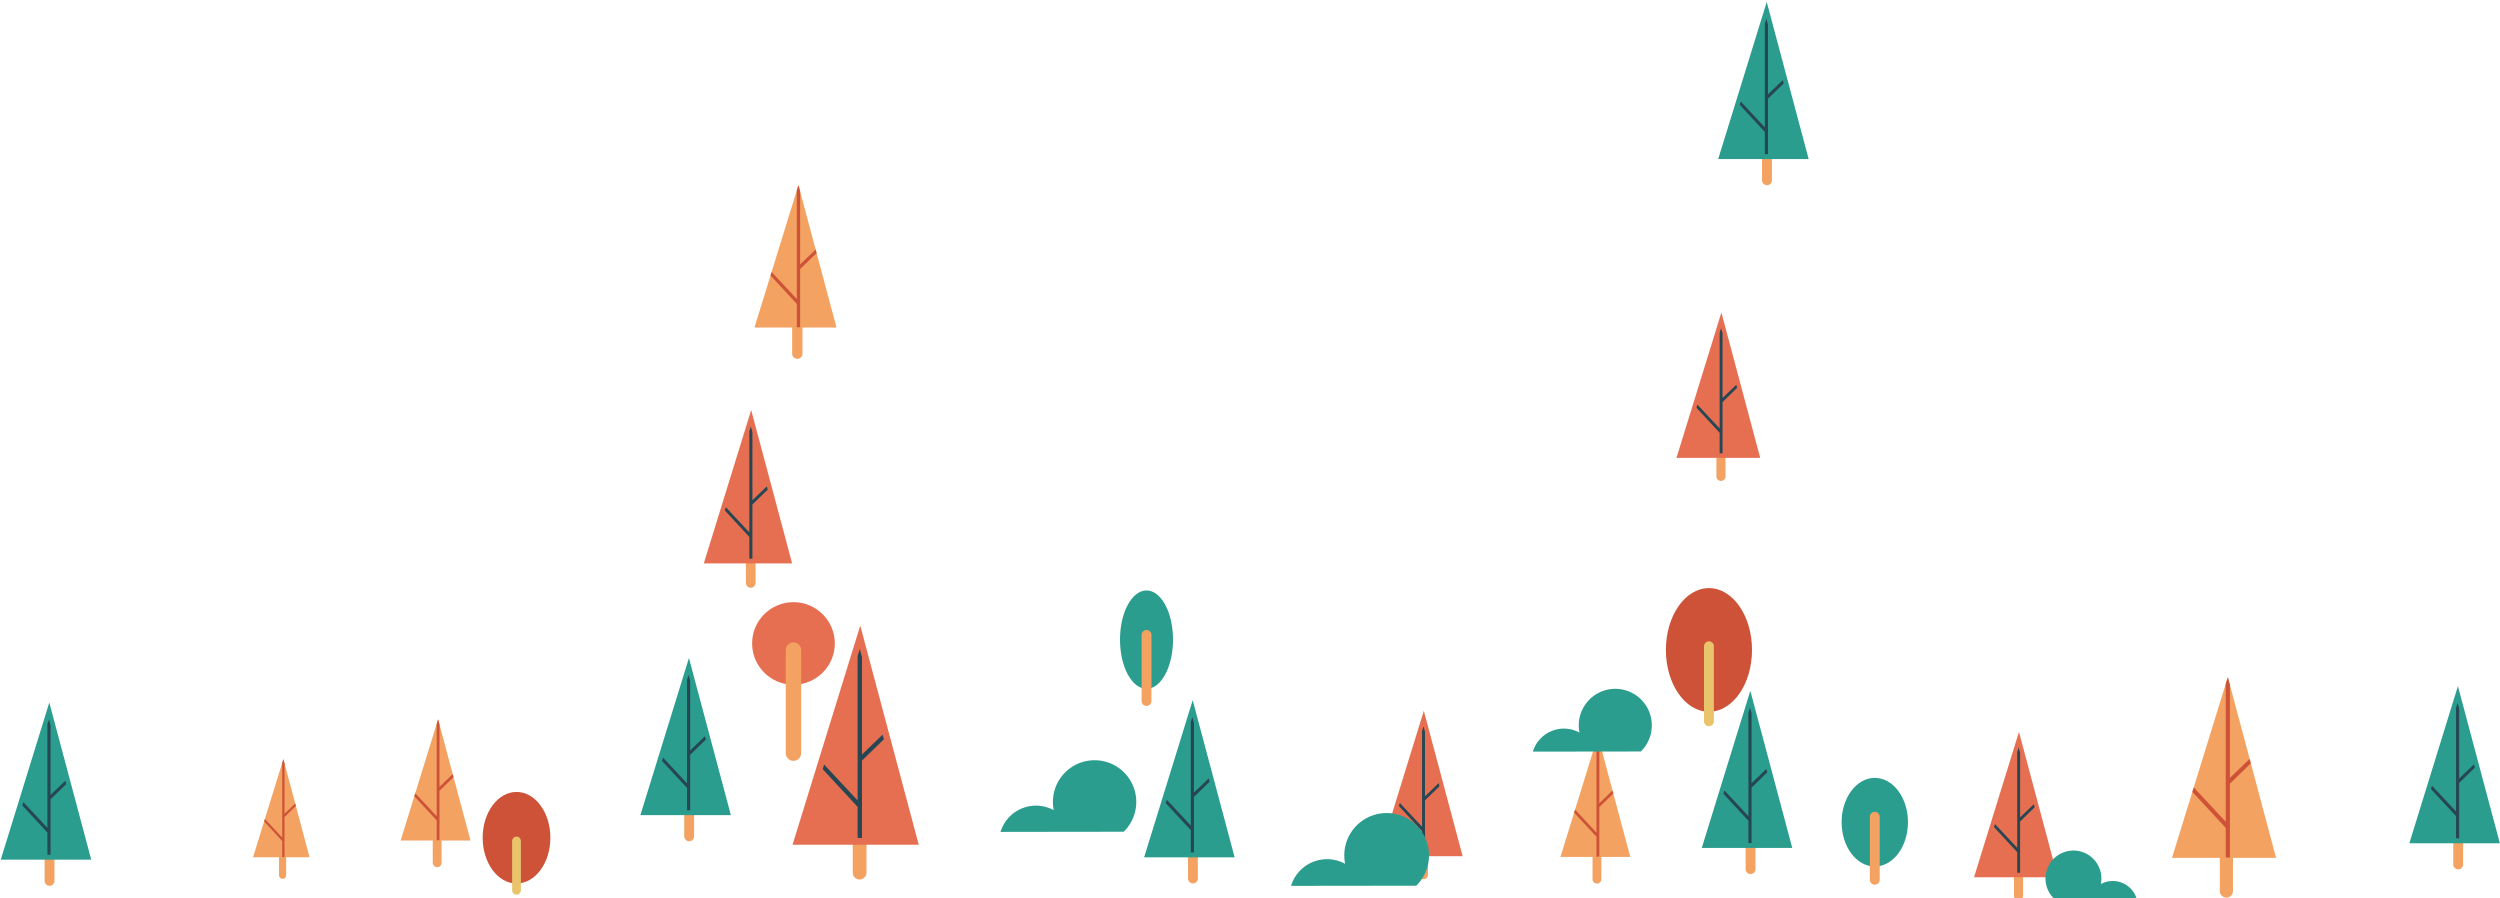
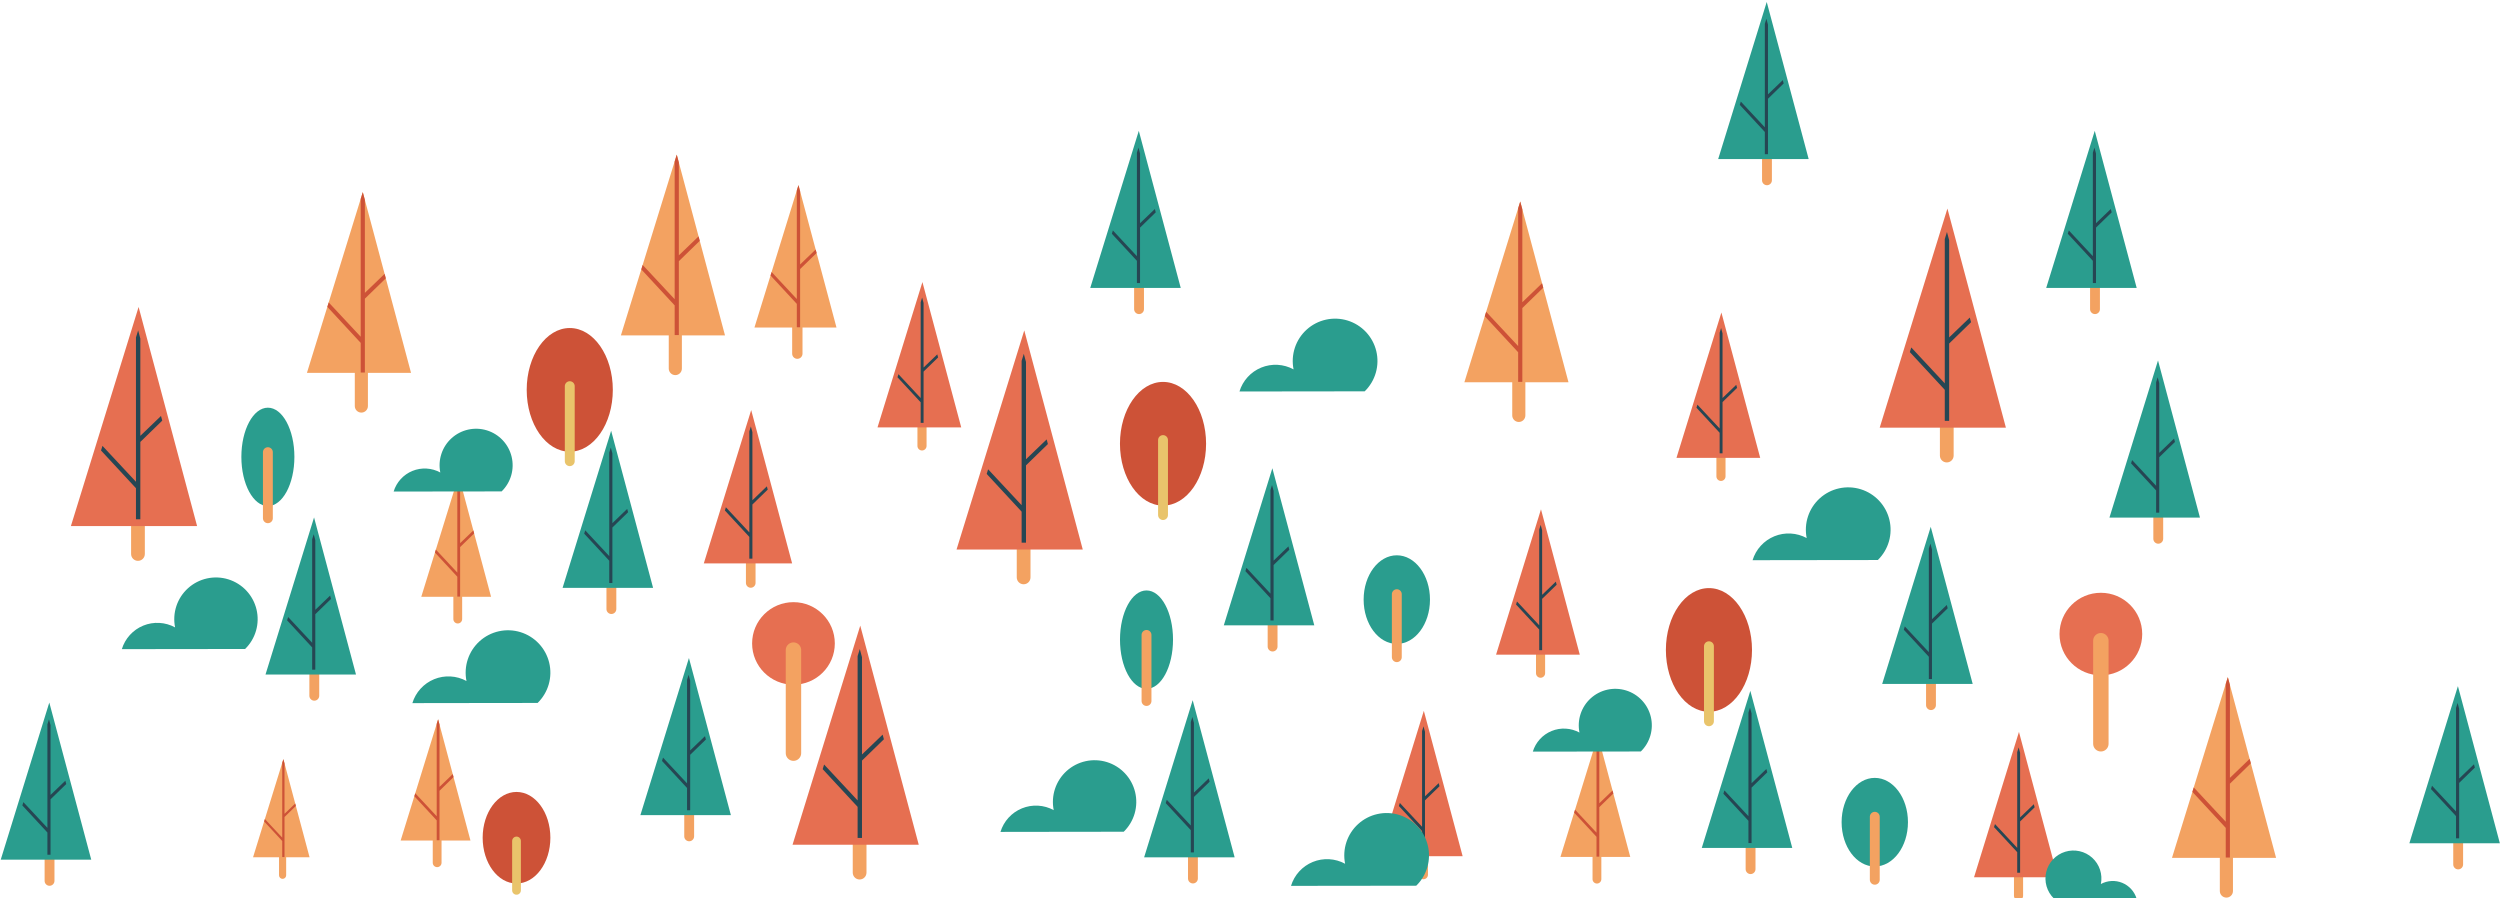
<svg xmlns="http://www.w3.org/2000/svg" width="1067" height="383" viewBox="0 0 1067 383" fill="none">
  <rect width="4.207" height="26.482" rx="2.104" transform="matrix(-1 -8.81451e-08 -8.81451e-08 1 296.247 332.572)" fill="#F3A261" />
  <path d="M294.858 287.745L293.971 284.42L292.955 287.708L275.054 345.63L274.657 346.913H276H309.363H310.652L310.32 345.667L294.858 287.745Z" fill="#2A9D8E" stroke="#2A9D8E" stroke-width="1.981" />
  <path d="M300.893 314.198L301.274 315.622V315.624L294.57 322.145V345.813H293.23V336.312L282.537 324.768L282.976 323.349L293.23 334.337V290.17L293.901 288L294.57 290.509V320.275L300.893 314.198Z" fill="#264653" />
+   <rect width="4.207" height="26.482" rx="2.104" transform="matrix(-1 -8.81451e-08 -8.81451e-08 1 896.247 107.572)" fill="#F3A261" />
+   <path d="M894.858 62.745L893.971 59.42L892.955 62.708L875.054 120.63L874.657 121.913H876H909.363H910.652L910.32 120.667L894.858 62.745Z" fill="#2A9D8E" stroke="#2A9D8E" stroke-width="1.981" />
+   <path d="M900.893 89.198L901.274 90.622V90.624L894.57 97.145V120.813H893.23V111.312L882.537 99.768L882.976 98.349L893.23 109.337V65.17L893.901 63L894.57 65.509V95.275L900.893 89.198Z" fill="#264653" />
  <rect width="4.207" height="26.482" rx="2.104" transform="matrix(-1 -8.81451e-08 -8.81451e-08 1 23.2471 351.572)" fill="#F3A261" />
  <path d="M21.858 306.745L20.971 303.42L19.955 306.708L2.054 364.63L1.657 365.913H3H36.363H37.653L37.32 364.667L21.858 306.745Z" fill="#2A9D8E" stroke="#2A9D8E" stroke-width="1.981" />
  <path d="M27.893 333.198L28.274 334.622V334.624L21.57 341.145V364.813H20.23V355.312L9.537 343.768L9.976 342.349L20.23 353.337V309.17L20.901 307L21.57 309.509V339.275L27.893 333.198Z" fill="#264653" />
+   <rect width="4.207" height="26.482" rx="2.104" transform="matrix(-1 -8.81451e-08 -8.81451e-08 1 923.247 205.572)" fill="#F3A261" />
+   <path d="M921.858 160.745L920.971 157.42L919.955 160.708L902.054 218.63L901.657 219.913H903H936.363H937.652L937.32 218.667L921.858 160.745Z" fill="#2A9D8E" stroke="#2A9D8E" stroke-width="1.981" />
+   <path d="M927.893 187.198L928.274 188.622V188.624L921.57 195.145V218.813H920.23V209.312L909.537 197.768L909.976 196.349L920.23 207.337V163.17L920.901 161L921.57 163.509V193.275L927.893 187.198Z" fill="#264653" />
  <rect width="3.043" height="19.269" rx="1.521" transform="matrix(-1 -8.81451e-08 -8.81451e-08 1 122.134 355.83)" fill="#F3A261" />
  <path d="M108.971 365.173L120.896 326.589L131.195 365.173H108.971Z" fill="#F3A261" stroke="#F3A261" stroke-width="1.433" />
  <path d="M126.002 342.946L126.278 343.976V343.978L121.43 348.694V365.81H120.46V358.938L112.727 350.59L113.045 349.564L120.46 357.51V325.569L120.946 324L121.43 325.814V347.341L126.002 342.946Z" fill="#CD5237" />
  <rect width="5.603" height="35.485" rx="2.801" transform="matrix(-1 -8.81451e-08 -8.81451e-08 1 953.028 347.614)" fill="#F3A261" />
  <path d="M928.788 364.819L950.747 293.768L969.714 364.819H928.788Z" fill="#F3A261" stroke="#F3A261" stroke-width="2.638" />
  <path d="M960.152 323.889L960.659 325.786V325.789L951.731 334.473V365.993H949.946V353.339L935.706 337.966L936.29 336.076L949.946 350.71V291.89L950.84 289L951.731 292.341V331.983L960.152 323.889Z" fill="#CD5237" />
+   <rect width="5.603" height="35.485" rx="2.801" transform="matrix(-1 -8.81451e-08 -8.81451e-08 1 291.028 124.614)" fill="#F3A261" />
+   <path d="M266.788 141.819L288.747 70.768L307.714 141.819H266.788Z" fill="#F3A261" stroke="#F3A261" stroke-width="2.638" />
+   <path d="M298.152 100.889L298.659 102.786V102.789L289.731 111.473V142.993H287.946V130.339L273.706 114.966L274.29 113.076L287.946 127.71V68.89L288.84 66L289.731 69.341V108.983L298.152 100.889Z" fill="#CD5237" />
+   <rect width="5.603" height="35.485" rx="2.801" transform="matrix(-1 -8.81451e-08 -8.81451e-08 1 157.028 140.614)" fill="#F3A261" />
+   <path d="M132.788 157.819L154.747 86.768L173.714 157.819H132.788Z" fill="#F3A261" stroke="#F3A261" stroke-width="2.638" />
+   <path d="M164.152 116.889L164.659 118.786V118.789L155.731 127.473V158.993H153.946V146.339L139.706 130.966L140.29 129.076L153.946 143.71V84.89L154.84 82L155.731 85.341V124.983L164.152 116.889Z" fill="#CD5237" />
+   <rect width="5.603" height="35.485" rx="2.801" transform="matrix(-1 -8.81451e-08 -8.81451e-08 1 651.028 144.614)" fill="#F3A261" />
+   <path d="M626.788 161.819L648.747 90.768L667.714 161.819H626.788Z" fill="#F3A261" stroke="#F3A261" stroke-width="2.638" />
+   <path d="M658.152 120.889L658.659 122.786V122.789L649.731 131.473V162.993H647.946V150.339L633.706 134.966L634.29 133.076L647.946 147.71V88.89L648.84 86L649.731 89.341V128.983L658.152 120.889Z" fill="#CD5237" />
  <rect width="3.757" height="23.795" rx="1.879" transform="matrix(-1 -8.81451e-08 -8.81451e-08 1 188.453 346.304)" fill="#F3A261" />
  <path d="M172.788 357.407L186.893 311.768L199.076 357.407H172.788Z" fill="#F3A261" stroke="#F3A261" stroke-width="2.638" />
  <path d="M193.23 330.395L193.57 331.667V331.669L187.583 337.493V358.629H186.386V350.143L176.838 339.835L177.23 338.567L186.386 348.38V308.938L186.986 307L187.583 309.241V335.822L193.23 330.395Z" fill="#CD5237" />
  <rect width="3.757" height="23.795" rx="1.879" transform="matrix(-1 -8.81451e-08 -8.81451e-08 1 683.453 353.304)" fill="#F3A261" />
  <path d="M667.788 364.407L681.893 318.768L694.076 364.407H667.788Z" fill="#F3A261" stroke="#F3A261" stroke-width="2.638" />
  <path d="M688.23 337.395L688.57 338.667V338.669L682.583 344.493V365.629H681.386V357.143L671.838 346.835L672.23 345.567L681.386 355.38V315.938L681.986 314L682.583 316.241V342.822L688.23 337.395Z" fill="#CD5237" />
+   <rect width="3.757" height="23.795" rx="1.879" transform="matrix(-1 -8.81451e-08 -8.81451e-08 1 197.249 242.304)" fill="#F3A261" />
+   <path d="M181.584 253.407L195.689 207.768L207.872 253.407H181.584Z" fill="#F3A261" stroke="#F3A261" stroke-width="2.638" />
+   <path d="M202.026 226.395L202.366 227.667V227.669L196.379 233.493V254.629H195.182V246.143L185.633 235.835L186.026 234.567L195.182 244.38V204.938L195.782 203L196.379 205.241V231.822L202.026 226.395Z" fill="#CD5237" />
  <rect width="4.415" height="27.962" rx="2.208" transform="matrix(-1 -8.81451e-08 -8.81451e-08 1 342.51 125.189)" fill="#F3A261" />
  <path d="M323.409 138.746L340.713 82.757L355.659 138.746H323.409Z" fill="#F3A261" stroke="#F3A261" stroke-width="2.079" />
  <path d="M348.124 106.493L348.524 107.988V107.99L341.488 114.833V139.671H340.081V129.7L328.86 117.586L329.321 116.096L340.081 127.628V81.277L340.786 79L341.488 81.633V112.871L348.124 106.493Z" fill="#CD5237" />
  <rect width="3.893" height="24.502" rx="1.946" transform="matrix(-1 -8.81451e-08 -8.81451e-08 1 863.457 359.766)" fill="#F3A261" />
  <path d="M862.448 318.764L861.627 315.688L860.687 318.729L844.124 372.321L843.757 373.509H845H875.869H877.062L876.754 372.356L862.448 318.764Z" fill="#E66F51" stroke="#E66F51" stroke-width="1.833" />
  <path d="M868.032 343.239L868.385 344.557V344.559L862.182 350.593V372.491H860.942V363.7L851.048 353.019L851.454 351.706L860.942 361.873V321.008L861.563 319L862.182 321.321V348.862L868.032 343.239Z" fill="#264653" />
+   <rect width="3.893" height="24.502" rx="1.946" transform="matrix(-1 -8.81451e-08 -8.81451e-08 1 659.457 264.766)" fill="#F3A261" />
+   <path d="M658.448 223.764L657.627 220.688L656.687 223.729L640.124 277.321L639.757 278.509H641H671.869H673.062L672.754 277.356L658.448 223.764Z" fill="#E66F51" stroke="#E66F51" stroke-width="1.833" />
+   <path d="M664.032 248.239L664.385 249.557V249.559L658.182 255.593V277.491H656.942V268.7L647.048 258.019L647.454 256.706L656.942 266.873V226.008L657.563 224L658.182 226.321V253.862L664.032 248.239Z" fill="#264653" />
  <rect width="4.207" height="26.482" rx="2.104" transform="matrix(-1 -8.81451e-08 -8.81451e-08 1 749.247 346.572)" fill="#F3A261" />
  <path d="M747.858 301.745L746.971 298.42L745.955 301.708L728.054 359.63L727.657 360.913H729H762.363H763.652L763.32 359.667L747.858 301.745Z" fill="#2A9D8E" stroke="#2A9D8E" stroke-width="1.981" />
  <path d="M753.893 328.198L754.274 329.622V329.624L747.57 336.145V359.813H746.23V350.312L735.537 338.768L735.976 337.349L746.23 348.337V304.17L746.901 302L747.57 304.509V334.275L753.893 328.198Z" fill="#264653" />
+   <rect width="4.207" height="26.482" rx="2.104" transform="matrix(-1 -8.81451e-08 -8.81451e-08 1 545.247 251.572)" fill="#F3A261" />
+   <path d="M543.858 206.745L542.971 203.42L541.955 206.708L524.054 264.63L523.657 265.913H525H558.363H559.652L559.32 264.667L543.858 206.745Z" fill="#2A9D8E" stroke="#2A9D8E" stroke-width="1.981" />
+   <path d="M549.893 233.198L550.274 234.622V234.624L543.57 241.145V264.813H542.23V255.312L531.537 243.768L531.976 242.349L542.23 253.337V209.17L542.901 207L543.57 209.509V239.275L549.893 233.198Z" fill="#264653" />
+   <rect width="4.207" height="26.482" rx="2.104" transform="matrix(-1 -8.81451e-08 -8.81451e-08 1 488.247 107.572)" fill="#F3A261" />
+   <path d="M486.858 62.745L485.971 59.42L484.955 62.708L467.054 120.63L466.657 121.913H468H501.363H502.652L502.32 120.667L486.858 62.745Z" fill="#2A9D8E" stroke="#2A9D8E" stroke-width="1.981" />
+   <path d="M492.893 89.198L493.274 90.622V90.624L486.57 97.145V120.813H485.23V111.312L474.537 99.768L474.976 98.349L485.23 109.337V65.17L485.901 63L486.57 65.509V95.275L492.893 89.198Z" fill="#264653" />
+   <rect width="4.207" height="26.482" rx="2.104" transform="matrix(-1 -8.81451e-08 -8.81451e-08 1 263.043 235.572)" fill="#F3A261" />
+   <path d="M261.654 190.745L260.766 187.42L259.75 190.708L241.85 248.63L241.453 249.913H242.796H276.159H277.448L277.116 248.667L261.654 190.745Z" fill="#2A9D8E" stroke="#2A9D8E" stroke-width="1.981" />
+   <path d="M267.689 217.198L268.07 218.622V218.624L261.366 225.145V248.813H260.026V239.312L249.333 227.768L249.772 226.349L260.026 237.337V193.17L260.697 191L261.366 193.509V223.275L267.689 217.198Z" fill="#264653" />
  <rect width="4.207" height="26.482" rx="2.104" transform="matrix(-1 -8.81451e-08 -8.81451e-08 1 756.247 52.5721)" fill="#F3A261" />
  <path d="M754.858 7.745L753.971 4.42L752.955 7.708L735.054 65.63L734.657 66.913H736H769.363H770.652L770.32 65.667L754.858 7.745Z" fill="#2A9D8E" stroke="#2A9D8E" stroke-width="1.981" />
  <path d="M760.893 34.198L761.274 35.622V35.624L754.57 42.145V65.813H753.23V56.312L742.537 44.768L742.976 43.349L753.23 54.337V10.17L753.901 8L754.57 10.509V40.275L760.893 34.198Z" fill="#264653" />
  <rect width="4.207" height="26.482" rx="2.104" transform="matrix(-1 -8.81451e-08 -8.81451e-08 1 1051.25 344.572)" fill="#F3A261" />
  <path d="M1049.86 299.745L1048.97 296.42L1047.95 299.708L1030.05 357.63L1029.66 358.913H1031H1064.36H1065.65L1065.32 357.667L1049.86 299.745Z" fill="#2A9D8E" stroke="#2A9D8E" stroke-width="1.981" />
  <path d="M1055.89 326.198L1056.27 327.622V327.624L1049.57 334.145V357.813H1048.23V348.312L1037.54 336.768L1037.98 335.349L1048.23 346.337V302.17L1048.9 300L1049.57 302.509V332.275L1055.89 326.198Z" fill="#264653" />
+   <rect width="4.207" height="26.482" rx="2.104" transform="matrix(-1 -8.81451e-08 -8.81451e-08 1 826.247 276.572)" fill="#F3A261" />
+   <path d="M824.858 231.745L823.971 228.42L822.955 231.708L805.054 289.63L804.657 290.913H806H839.363H840.652L840.32 289.667L824.858 231.745Z" fill="#2A9D8E" stroke="#2A9D8E" stroke-width="1.981" />
+   <path d="M830.893 258.198L831.274 259.622V259.624L824.57 266.145V289.813H823.23V280.312L812.537 268.768L812.976 267.349L823.23 278.337V234.17L823.901 232L824.57 234.509V264.275L830.893 258.198Z" fill="#264653" />
  <rect width="4.207" height="26.482" rx="2.104" transform="matrix(-1 -8.81451e-08 -8.81451e-08 1 511.247 350.572)" fill="#F3A261" />
  <path d="M509.858 305.745L508.971 302.42L507.955 305.708L490.054 363.63L489.657 364.913H491H524.363H525.652L525.32 363.667L509.858 305.745Z" fill="#2A9D8E" stroke="#2A9D8E" stroke-width="1.981" />
  <path d="M515.893 332.198L516.274 333.622V333.624L509.57 340.145V363.813H508.23V354.312L497.537 342.768L497.976 341.349L508.23 352.337V308.17L508.901 306L509.57 308.509V338.275L515.893 332.198Z" fill="#264653" />
+   <rect width="4.207" height="26.482" rx="2.104" transform="matrix(-1 -8.81451e-08 -8.81451e-08 1 136.247 272.572)" fill="#F3A261" />
+   <path d="M134.858 227.745L133.971 224.42L132.955 227.708L115.054 285.63L114.657 286.913H116H149.363H150.652L150.32 285.667L134.858 227.745Z" fill="#2A9D8E" stroke="#2A9D8E" stroke-width="1.981" />
+   <path d="M140.893 254.198L141.274 255.622V255.624L134.57 262.145V285.813H133.23V276.312L122.537 264.768L122.976 263.349L133.23 274.337V230.17L133.901 228L134.57 230.509V260.275L140.893 254.198Z" fill="#264653" />
  <rect width="5.867" height="36.929" rx="2.933" transform="matrix(-1 -8.81451e-08 -8.81451e-08 1 369.817 338.44)" fill="#F3A261" />
  <path d="M368.297 276.644L367.06 272.008L365.643 276.592L340.68 357.364L340.127 359.153H342H388.524H390.322L389.859 357.416L368.297 276.644Z" fill="#E66F51" stroke="#E66F51" stroke-width="2.763" />
  <path d="M376.713 313.532L377.245 315.518V315.522L367.896 324.615V357.62H366.027V344.37L351.116 328.272L351.728 326.293L366.027 341.616V280.026L366.963 277L367.896 280.499V322.007L376.713 313.532Z" fill="#264653" />
+   <rect width="5.867" height="36.929" rx="2.933" transform="matrix(-1 -8.81451e-08 -8.81451e-08 1 61.8171 202.44)" fill="#F3A261" />
+   <path d="M60.297 140.644L59.06 136.008L57.643 140.592L32.68 221.364L32.127 223.153H34H80.524H82.323L81.859 221.416L60.297 140.644Z" fill="#E66F51" stroke="#E66F51" stroke-width="2.763" />
+   <path d="M68.713 177.532L69.245 179.518V179.522L59.896 188.615V221.62H58.027V208.37L43.116 192.272L43.728 190.293L58.027 205.616V144.026L58.963 141L59.896 144.499V186.007L68.713 177.532Z" fill="#264653" />
+   <rect width="5.867" height="36.929" rx="2.933" transform="matrix(-1 -8.81451e-08 -8.81451e-08 1 833.817 160.44)" fill="#F3A261" />
+   <path d="M832.297 98.644L831.06 94.008L829.643 98.592L804.68 179.364L804.127 181.153H806H852.524H854.322L853.859 179.416L832.297 98.644Z" fill="#E66F51" stroke="#E66F51" stroke-width="2.763" />
+   <path d="M840.713 135.532L841.245 137.518V137.522L831.896 146.615V179.62H830.027V166.37L815.116 150.272L815.728 148.293L830.027 163.616V102.026L830.963 99L831.896 102.499V144.007L840.713 135.532Z" fill="#264653" />
+   <rect width="5.867" height="36.929" rx="2.933" transform="matrix(-1 -8.81451e-08 -8.81451e-08 1 439.817 212.44)" fill="#F3A261" />
+   <path d="M438.297 150.644L437.06 146.008L435.643 150.592L410.68 231.364L410.127 233.153H412H458.524H460.322L459.859 231.416L438.297 150.644Z" fill="#E66F51" stroke="#E66F51" stroke-width="2.763" />
+   <path d="M446.713 187.532L447.245 189.518V189.522L437.896 198.615V231.62H436.027V218.37L421.116 202.272L421.728 200.293L436.027 215.616V154.026L436.963 151L437.896 154.499V196.007L446.713 187.532Z" fill="#264653" />
  <rect width="4.106" height="25.847" rx="2.053" transform="matrix(-1 -8.81451e-08 -8.81451e-08 1 322.47 225.003)" fill="#F3A261" />
  <path d="M321.406 181.751L320.54 178.506L319.548 181.715L302.076 238.248L301.689 239.5H303H335.563H336.822L336.497 238.284L321.406 181.751Z" fill="#E66F51" stroke="#E66F51" stroke-width="1.934" />
  <path d="M327.296 207.57L327.668 208.96V208.962L321.125 215.326V238.427H319.817V229.153L309.38 217.886L309.809 216.501L319.817 227.226V184.118L320.472 182L321.125 184.449V213.501L327.296 207.57Z" fill="#264653" />
  <rect width="3.893" height="24.502" rx="1.946" transform="matrix(-1 -8.81451e-08 -8.81451e-08 1 609.457 350.766)" fill="#F3A261" />
  <path d="M608.448 309.764L607.627 306.688L606.687 309.729L590.124 363.321L589.757 364.509H591H621.869H623.062L622.754 363.356L608.448 309.764Z" fill="#E66F51" stroke="#E66F51" stroke-width="1.833" />
  <path d="M614.032 334.239L614.385 335.557V335.559L608.182 341.593V363.491H606.942V354.7L597.048 344.019L597.454 342.706L606.942 352.873V312.008L607.563 310L608.182 312.321V339.862L614.032 334.239Z" fill="#264653" />
  <rect width="3.893" height="24.502" rx="1.946" transform="matrix(-1 -8.81451e-08 -8.81451e-08 1 736.457 180.766)" fill="#F3A261" />
  <path d="M735.448 139.764L734.627 136.688L733.687 139.729L717.124 193.321L716.757 194.509H718H748.869H750.062L749.754 193.356L735.448 139.764Z" fill="#E66F51" stroke="#E66F51" stroke-width="1.833" />
  <path d="M741.032 164.239L741.385 165.557V165.559L735.182 171.593V193.491H733.942V184.7L724.048 174.019L724.454 172.706L733.942 182.873V142.008L734.563 140L735.182 142.321V169.862L741.032 164.239Z" fill="#264653" />
+   <rect width="3.893" height="24.502" rx="1.946" transform="matrix(-1 -8.81451e-08 -8.81451e-08 1 395.457 167.766)" fill="#F3A261" />
+   <path d="M394.448 126.764L393.627 123.688L392.687 126.729L376.124 180.321L375.757 181.509H377H407.869H409.062L408.754 180.356L394.448 126.764Z" fill="#E66F51" stroke="#E66F51" stroke-width="1.833" />
+   <path d="M400.032 151.239L400.385 152.557V152.559L394.182 158.593V180.491H392.942V171.7L383.048 161.019L383.454 159.706L392.942 169.873V129.008L393.563 127L394.182 129.321V156.862L400.032 151.239Z" fill="#264653" />
  <path d="M654.204 320.797L678.541 320.761H680.725L700.305 320.734C702.238 318.844 703.647 316.485 704.394 313.886C705.14 311.288 705.199 308.541 704.563 305.913C703.927 303.285 702.62 300.868 700.768 298.898C698.917 296.929 696.585 295.474 694.002 294.678C691.418 293.881 688.673 293.769 686.033 294.354C683.394 294.939 680.952 296.2 678.947 298.013C676.942 299.826 675.443 302.129 674.596 304.697C673.75 307.264 673.585 310.007 674.119 312.658C672.31 311.669 670.305 311.097 668.247 310.982C666.19 310.866 664.132 311.211 662.225 311.991C660.318 312.77 658.608 313.965 657.22 315.489C655.833 317.013 654.803 318.826 654.204 320.798V320.797Z" fill="#2A9D8E" />
+   <path d="M168 209.797L192.337 209.761H194.52L214.101 209.734C216.034 207.844 217.443 205.485 218.19 202.886C218.936 200.288 218.994 197.541 218.359 194.913C217.723 192.285 216.416 189.868 214.564 187.898C212.712 185.929 210.381 184.474 207.798 183.678C205.214 182.881 202.468 182.769 199.829 183.354C197.19 183.939 194.748 185.2 192.743 187.013C190.738 188.826 189.239 191.129 188.392 193.697C187.546 196.264 187.381 199.007 187.915 201.658C186.106 200.669 184.1 200.097 182.043 199.982C179.986 199.866 177.928 200.211 176.021 200.991C174.114 201.77 172.404 202.965 171.016 204.489C169.629 206.013 168.598 207.826 168 209.798V209.797Z" fill="#2A9D8E" />
  <path d="M489.331 293.985C495.581 293.985 500.647 284.586 500.647 272.992C500.647 261.399 495.581 252 489.331 252C483.081 252 478.015 261.399 478.015 272.992C478.015 284.586 483.081 293.985 489.331 293.985Z" fill="#2A9D8E" />
  <path d="M489.331 270.982V299.185" stroke="#F3A261" stroke-width="4.219" stroke-miterlimit="10" stroke-linecap="round" />
+   <path d="M114.331 215.985C120.581 215.985 125.647 206.586 125.647 194.992C125.647 183.399 120.581 174 114.331 174C108.081 174 103.015 183.399 103.015 194.992C103.015 206.586 108.081 215.985 114.331 215.985Z" fill="#2A9D8E" />
+   <path d="M114.331 192.982V221.185" stroke="#F3A261" stroke-width="4.219" stroke-miterlimit="10" stroke-linecap="round" />
  <path d="M338.649 292.232C348.397 292.232 356.299 284.345 356.299 274.616C356.299 264.887 348.397 257 338.649 257C328.902 257 321 264.887 321 274.616C321 284.345 328.902 292.232 338.649 292.232Z" fill="#E66F51" />
  <path d="M338.649 277.459V321.445" stroke="#F3A261" stroke-width="6.58" stroke-miterlimit="10" stroke-linecap="round" />
+   <path d="M896.649 288.232C906.397 288.232 914.299 280.345 914.299 270.616C914.299 260.887 906.397 253 896.649 253C886.902 253 879 260.887 879 270.616C879 280.345 886.902 288.232 896.649 288.232Z" fill="#E66F51" />
+   <path d="M896.649 273.459V317.445" stroke="#F3A261" stroke-width="6.58" stroke-miterlimit="10" stroke-linecap="round" />
  <path d="M220.449 377.076C228.43 377.076 234.899 368.329 234.899 357.538C234.899 346.748 228.43 338 220.449 338C212.469 338 206 346.748 206 357.538C206 368.329 212.469 377.076 220.449 377.076Z" fill="#CD5237" />
  <path d="M220.449 358.923V380" stroke="#E9C46B" stroke-width="3.733" stroke-miterlimit="10" stroke-linecap="round" />
  <path d="M729.378 303.782C739.527 303.782 747.755 291.966 747.755 277.391C747.755 262.816 739.527 251 729.378 251C719.228 251 711 262.816 711 277.391C711 291.966 719.228 303.782 729.378 303.782Z" fill="#CD5237" />
  <path d="M729.378 275.814V307.833" stroke="#E9C46B" stroke-width="4.219" stroke-miterlimit="10" stroke-linecap="round" />
+   <path d="M496.378 215.782C506.527 215.782 514.755 203.966 514.755 189.391C514.755 174.816 506.527 163 496.378 163C486.228 163 478 174.816 478 189.391C478 203.966 486.228 215.782 496.378 215.782Z" fill="#CD5237" />
+   <path d="M496.378 187.814V219.833" stroke="#E9C46B" stroke-width="4.219" stroke-miterlimit="10" stroke-linecap="round" />
+   <path d="M243.174 192.782C253.323 192.782 261.551 180.966 261.551 166.391C261.551 151.816 253.323 140 243.174 140C233.024 140 224.796 151.816 224.796 166.391C224.796 180.966 233.024 192.782 243.174 192.782Z" fill="#CD5237" />
+   <path d="M243.174 164.814V196.833" stroke="#E9C46B" stroke-width="4.219" stroke-miterlimit="10" stroke-linecap="round" />
  <path d="M800.159 369.82C807.979 369.82 814.318 361.353 814.318 350.91C814.318 340.466 807.979 332 800.159 332C792.339 332 786 340.466 786 350.91C786 361.353 792.339 369.82 800.159 369.82Z" fill="#2A9D8E" />
  <path d="M800.159 348.595V375.481" stroke="#F3A261" stroke-width="4.219" stroke-miterlimit="10" stroke-linecap="round" />
+   <path d="M596.159 274.82C603.979 274.82 610.318 266.353 610.318 255.91C610.318 245.466 603.979 237 596.159 237C588.339 237 582 245.466 582 255.91C582 266.353 588.339 274.82 596.159 274.82Z" fill="#2A9D8E" />
+   <path d="M596.159 253.595V280.481" stroke="#F3A261" stroke-width="4.219" stroke-miterlimit="10" stroke-linecap="round" />
  <path d="M551 378.09L579.22 378.049H581.752L604.457 378.017C606.699 375.826 608.333 373.09 609.199 370.077C610.064 367.064 610.132 363.878 609.395 360.831C608.658 357.784 607.141 354.982 604.994 352.698C602.847 350.414 600.144 348.727 597.148 347.803C594.153 346.879 590.969 346.75 587.908 347.428C584.848 348.106 582.016 349.568 579.691 351.67C577.366 353.773 575.628 356.444 574.646 359.421C573.665 362.398 573.474 365.579 574.092 368.652C571.996 367.506 569.67 366.843 567.284 366.709C564.898 366.575 562.513 366.975 560.301 367.879C558.089 368.783 556.107 370.169 554.498 371.936C552.889 373.702 551.694 375.805 551 378.092V378.09Z" fill="#2A9D8E" />
+   <path d="M529 167.09L557.22 167.049H559.752L582.457 167.017C584.699 164.826 586.333 162.09 587.199 159.077C588.064 156.064 588.132 152.878 587.395 149.831C586.658 146.784 585.141 143.982 582.994 141.698C580.847 139.414 578.144 137.727 575.148 136.803C572.153 135.879 568.969 135.75 565.908 136.428C562.848 137.106 560.016 138.568 557.691 140.67C555.366 142.773 553.628 145.444 552.646 148.421C551.665 151.398 551.474 154.579 552.092 157.652C549.996 156.506 547.67 155.843 545.284 155.709C542.898 155.575 540.513 155.975 538.301 156.879C536.089 157.783 534.107 159.169 532.498 160.936C530.889 162.702 529.694 164.805 529 167.092V167.09Z" fill="#2A9D8E" />
+   <path d="M748 239.09L776.22 239.049H778.752L801.457 239.017C803.699 236.826 805.333 234.09 806.199 231.077C807.064 228.064 807.132 224.878 806.395 221.831C805.658 218.784 804.141 215.982 801.994 213.698C799.847 211.414 797.144 209.727 794.148 208.803C791.153 207.879 787.969 207.75 784.908 208.428C781.848 209.106 779.016 210.568 776.691 212.67C774.366 214.773 772.628 217.444 771.646 220.421C770.665 223.398 770.474 226.579 771.092 229.652C768.996 228.506 766.67 227.843 764.284 227.709C761.898 227.575 759.513 227.975 757.301 228.879C755.089 229.783 753.107 231.169 751.498 232.936C749.889 234.702 748.694 236.805 748 239.092V239.09Z" fill="#2A9D8E" />
+   <path d="M176 300.09L204.22 300.049H206.752L229.457 300.017C231.699 297.826 233.333 295.09 234.199 292.077C235.064 289.064 235.132 285.878 234.395 282.831C233.658 279.784 232.141 276.982 229.994 274.698C227.847 272.414 225.144 270.727 222.148 269.803C219.153 268.879 215.969 268.75 212.908 269.428C209.848 270.106 207.016 271.568 204.691 273.67C202.366 275.773 200.628 278.444 199.646 281.421C198.665 284.398 198.474 287.579 199.092 290.652C196.996 289.506 194.67 288.843 192.284 288.709C189.898 288.575 187.513 288.975 185.301 289.879C183.089 290.783 181.107 292.169 179.498 293.936C177.889 295.702 176.694 297.805 176 300.092V300.09Z" fill="#2A9D8E" />
  <path d="M911.902 383.534L893.264 383.506H891.591L876.596 383.485C875.115 382.038 874.036 380.231 873.464 378.241C872.893 376.252 872.848 374.147 873.335 372.135C873.822 370.123 874.823 368.271 876.241 366.763C877.659 365.254 879.445 364.141 881.423 363.53C883.401 362.92 885.504 362.835 887.526 363.283C889.547 363.73 891.417 364.696 892.953 366.085C894.488 367.473 895.636 369.237 896.285 371.203C896.933 373.17 897.059 375.271 896.65 377.3C898.035 376.544 899.571 376.105 901.147 376.017C902.723 375.928 904.298 376.192 905.759 376.789C907.22 377.387 908.529 378.302 909.592 379.469C910.654 380.636 911.444 382.025 911.902 383.535V383.534Z" fill="#2A9D8E" />
  <path d="M427 355.057L454.773 355.016H457.265L479.609 354.985C481.816 352.829 483.424 350.136 484.276 347.171C485.128 344.206 485.194 341.07 484.469 338.072C483.743 335.073 482.251 332.315 480.138 330.067C478.025 327.819 475.364 326.159 472.416 325.25C469.468 324.341 466.335 324.214 463.323 324.881C460.311 325.548 457.524 326.987 455.236 329.056C452.948 331.125 451.237 333.754 450.271 336.684C449.305 339.613 449.117 342.744 449.726 345.768C447.663 344.641 445.374 343.987 443.026 343.856C440.678 343.724 438.33 344.117 436.153 345.007C433.977 345.897 432.026 347.261 430.442 349C428.859 350.738 427.683 352.808 427 355.059V355.057Z" fill="#2A9D8E" />
+   <path d="M52 277.057L79.773 277.016H82.265L104.609 276.985C106.816 274.829 108.424 272.136 109.276 269.171C110.128 266.206 110.194 263.07 109.469 260.072C108.743 257.073 107.251 254.315 105.138 252.067C103.025 249.819 100.364 248.159 97.416 247.25C94.469 246.341 91.335 246.214 88.323 246.881C85.311 247.548 82.524 248.987 80.236 251.056C77.948 253.125 76.237 255.754 75.271 258.684C74.305 261.613 74.117 264.744 74.726 267.768C72.663 266.641 70.374 265.987 68.026 265.856C65.678 265.724 63.33 266.117 61.153 267.007C58.977 267.897 57.026 269.261 55.442 271C53.859 272.738 52.683 274.808 52 277.059V277.057Z" fill="#2A9D8E" />
</svg>
